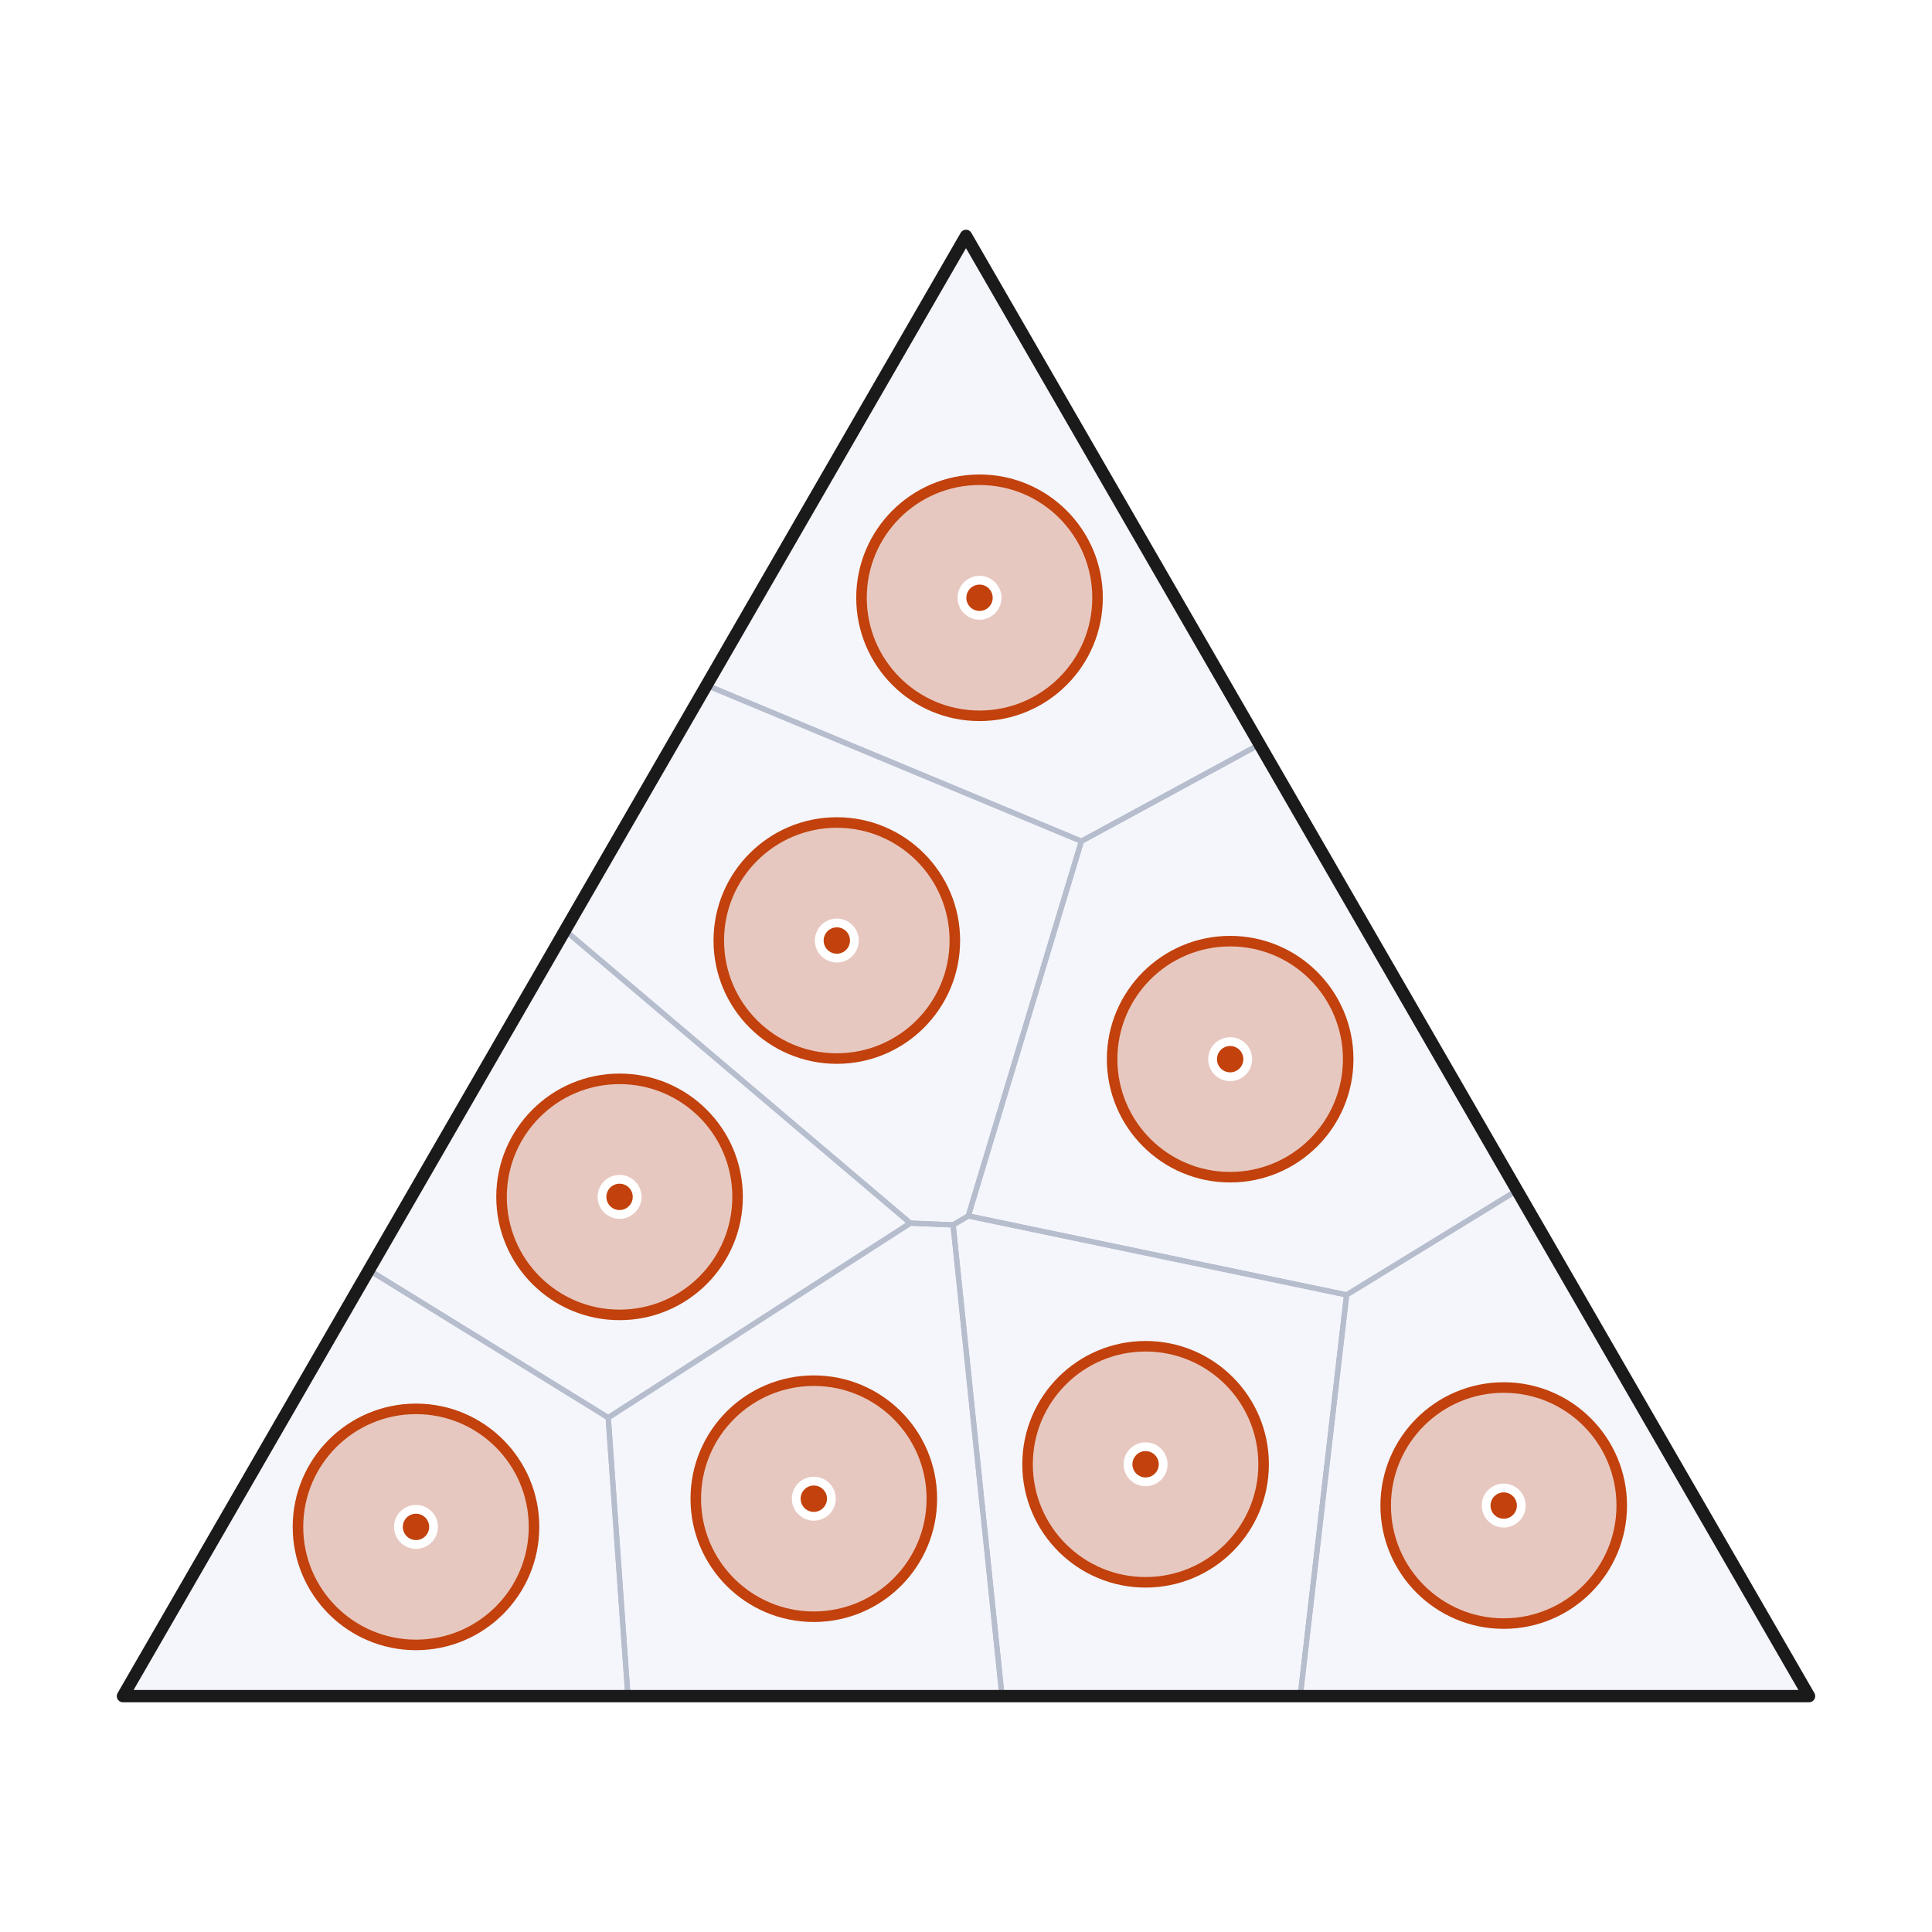
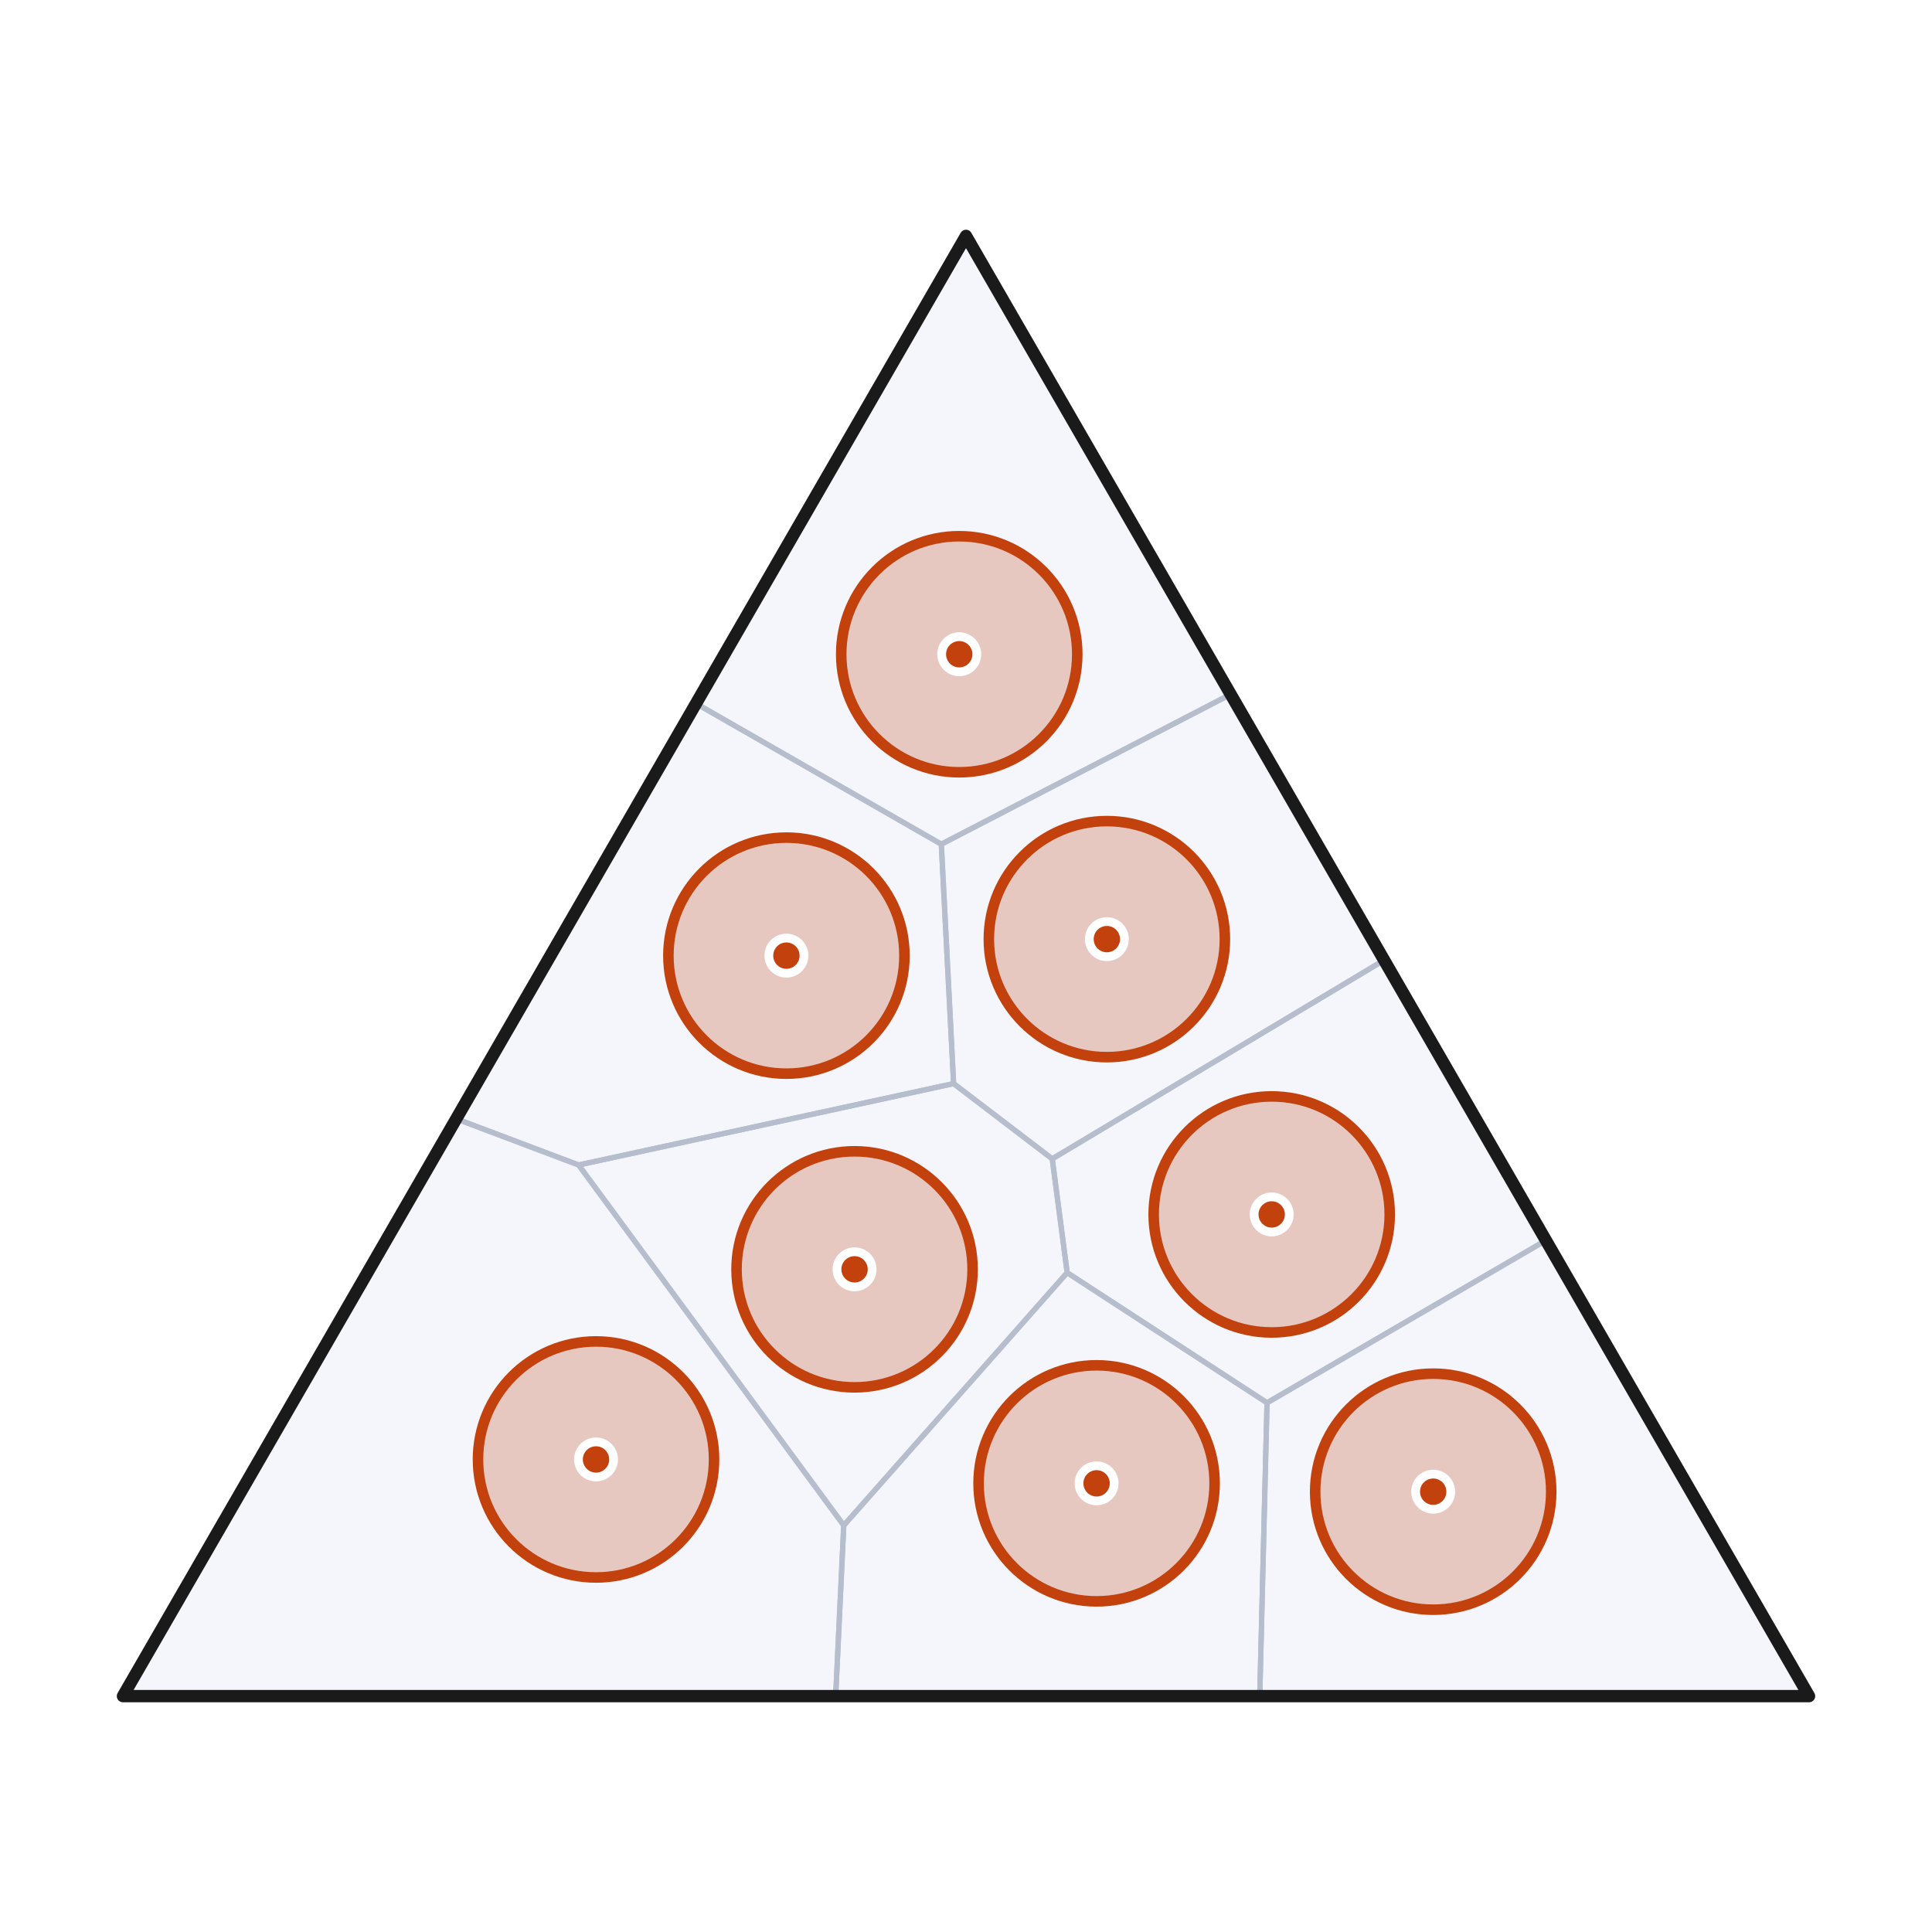
<svg xmlns="http://www.w3.org/2000/svg" viewBox="0 0 220 220" role="img" aria-label="8 circles of radius 0.7 in polygon">
  <style>
    .bg { fill: #fff; }
    .cells path { fill: rgba(80, 110, 200, 0.06); stroke: #b6bdcd; stroke-width: 0.6; }
    .boundary { fill: none; stroke: #1a1a1a; stroke-width: 1.4; stroke-linejoin: round; }
    .sites circle { fill: #c2410c; stroke: #fff; stroke-width: 1; }
    .sites circle.disc { fill: rgba(194, 65, 12, 0.25); stroke: #c2410c; stroke-width: 1.2; }
  </style>
  <rect class="bg" width="100%" height="100%" />
  <g class="cells">
-     <path d="M64.34,105.94 L103.66,139.28 L108.53,139.48 L110.26,138.46 L123.14,95.79 L80.46,78.03 Z" />
-     <path d="M14.00,193.14 L71.50,193.14 L69.26,161.43 L42.01,144.62 Z" />
-     <path d="M42.01,144.62 L69.26,161.43 L103.66,139.28 L64.34,105.94 Z" />
-     <path d="M148.06,193.14 L206.00,193.14 L172.75,135.55 L153.34,147.45 Z" />
-     <path d="M80.46,78.03 L123.14,95.79 L143.43,84.77 L110.00,26.86 Z" />
-     <path d="M69.26,161.43 L71.50,193.14 L114.10,193.14 L108.53,139.48 L103.66,139.28 Z" />
-     <path d="M108.53,139.48 L114.10,193.14 L148.06,193.14 L153.34,147.45 L110.26,138.46 Z" />
-     <path d="M110.26,138.46 L153.34,147.45 L172.75,135.55 L143.43,84.77 L123.14,95.79 Z" />
+     <path d="M65.89,132.66 L96.08,173.70 L121.52,144.92 L119.82,131.96 L108.59,123.39 Z" />
+     <path d="M107.19,96.13 L108.59,123.39 L119.82,131.96 L157.61,109.33 L140.14,79.06 Z" />
+     <path d="M79.26,80.11 L107.19,96.13 L140.14,79.06 L110.00,26.86 Z" />
+     <path d="M143.45,193.14 L206.00,193.14 L176.04,141.24 L144.28,159.74 Z" />
+     <path d="M14.00,193.14 L95.16,193.14 L96.08,173.70 L65.89,132.66 L51.95,127.40 Z" />
+     <path d="M95.16,193.14 L143.45,193.14 L144.28,159.74 L121.52,144.92 L96.08,173.70 Z" />
+     <path d="M119.82,131.96 L121.52,144.92 L144.28,159.74 L176.04,141.24 L157.61,109.33 Z" />
+     <path d="M51.95,127.40 L65.89,132.66 L108.59,123.39 L107.19,96.13 L79.26,80.11 Z" />
  </g>
  <path class="boundary" d="M14.00,193.14 L206.00,193.14 L110.00,26.86 Z" />
  <g class="sites">
-     <circle class="disc" cx="95.29" cy="107.10" r="13.44" />
-     <circle cx="95.29" cy="107.10" r="2" />
-     <circle class="disc" cx="47.37" cy="173.87" r="13.44" />
-     <circle cx="47.37" cy="173.87" r="2" />
-     <circle class="disc" cx="70.55" cy="136.29" r="13.44" />
-     <circle cx="70.55" cy="136.29" r="2" />
-     <circle class="disc" cx="171.23" cy="171.44" r="13.44" />
-     <circle cx="171.23" cy="171.44" r="2" />
-     <circle class="disc" cx="111.54" cy="68.07" r="13.44" />
-     <circle cx="111.54" cy="68.07" r="2" />
-     <circle class="disc" cx="92.67" cy="170.66" r="13.44" />
-     <circle cx="92.67" cy="170.66" r="2" />
-     <circle class="disc" cx="130.45" cy="166.74" r="13.44" />
-     <circle cx="130.45" cy="166.74" r="2" />
-     <circle class="disc" cx="140.08" cy="120.61" r="13.44" />
-     <circle cx="140.08" cy="120.61" r="2" />
+     <circle class="disc" cx="97.31" cy="144.54" r="13.44" />
+     <circle cx="97.31" cy="144.54" r="2" />
+     <circle class="disc" cx="126.04" cy="106.94" r="13.44" />
+     <circle cx="126.04" cy="106.94" r="2" />
+     <circle class="disc" cx="109.23" cy="74.50" r="13.44" />
+     <circle cx="109.23" cy="74.50" r="2" />
+     <circle class="disc" cx="163.20" cy="169.86" r="13.44" />
+     <circle cx="163.20" cy="169.86" r="2" />
+     <circle class="disc" cx="67.87" cy="166.19" r="13.44" />
+     <circle cx="67.87" cy="166.19" r="2" />
+     <circle class="disc" cx="124.87" cy="168.91" r="13.44" />
+     <circle cx="124.87" cy="168.91" r="2" />
+     <circle class="disc" cx="144.81" cy="138.29" r="13.44" />
+     <circle cx="144.81" cy="138.29" r="2" />
+     <circle class="disc" cx="89.55" cy="108.82" r="13.44" />
+     <circle cx="89.55" cy="108.82" r="2" />
  </g>
</svg>
